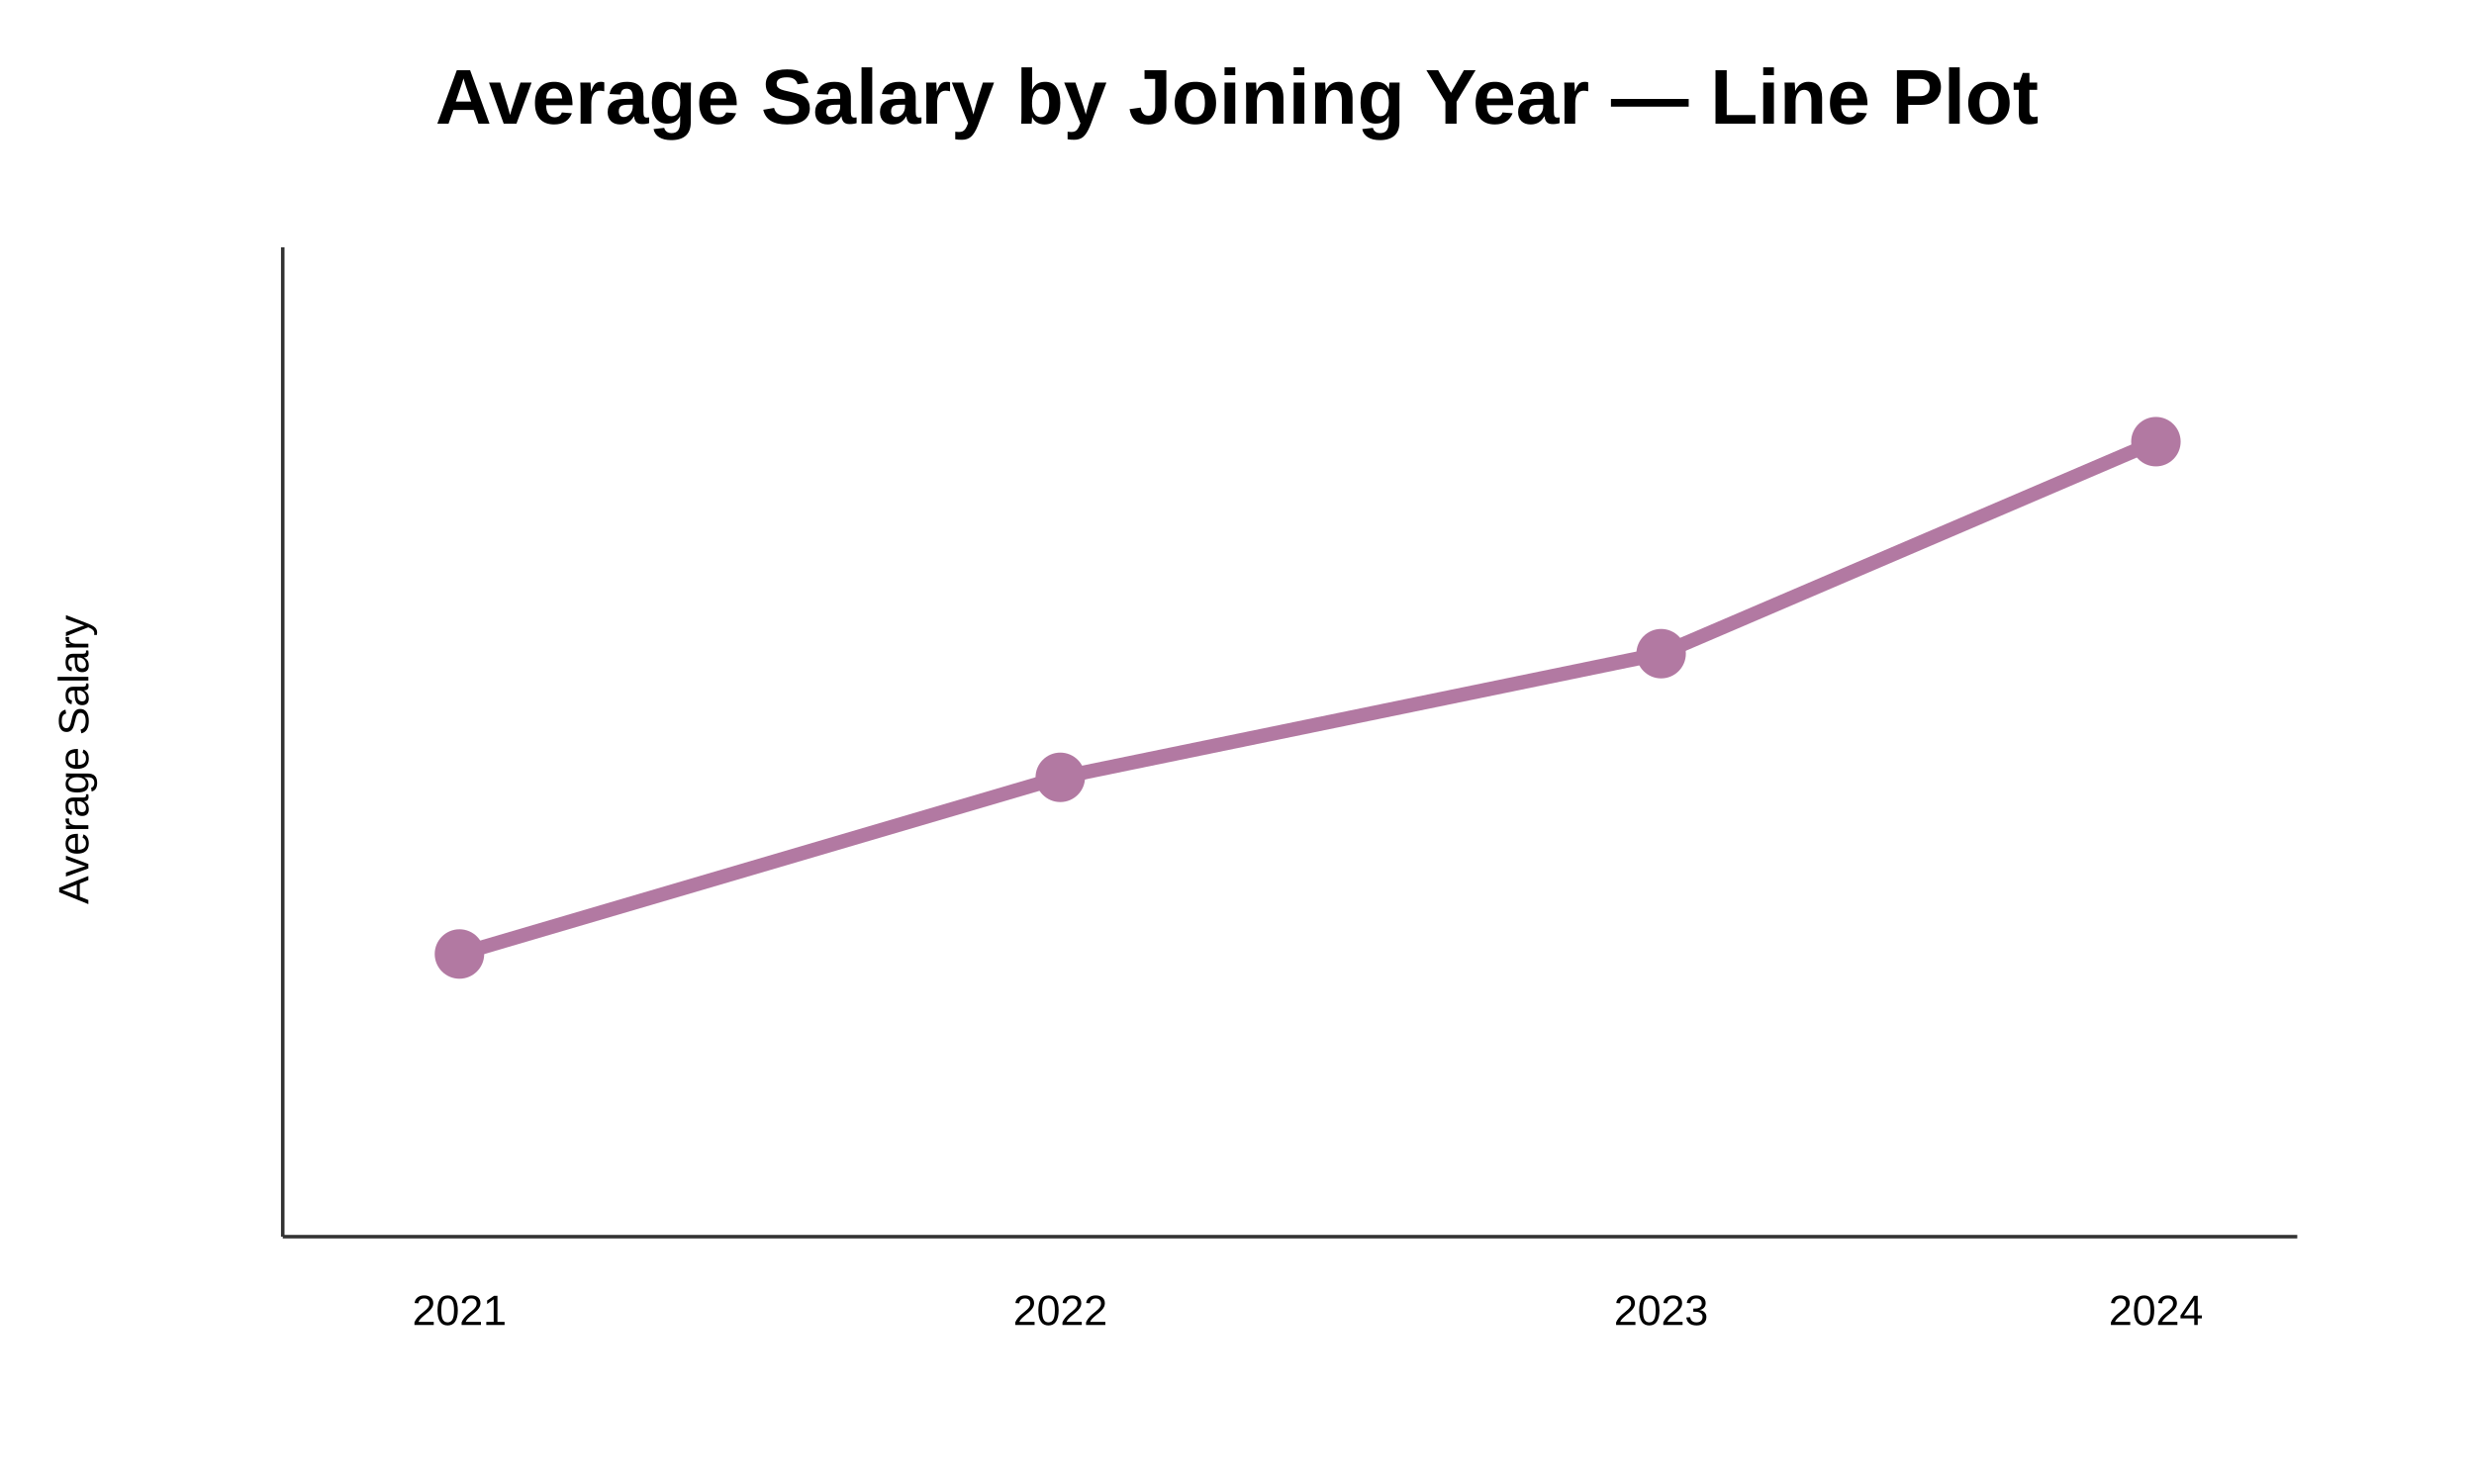
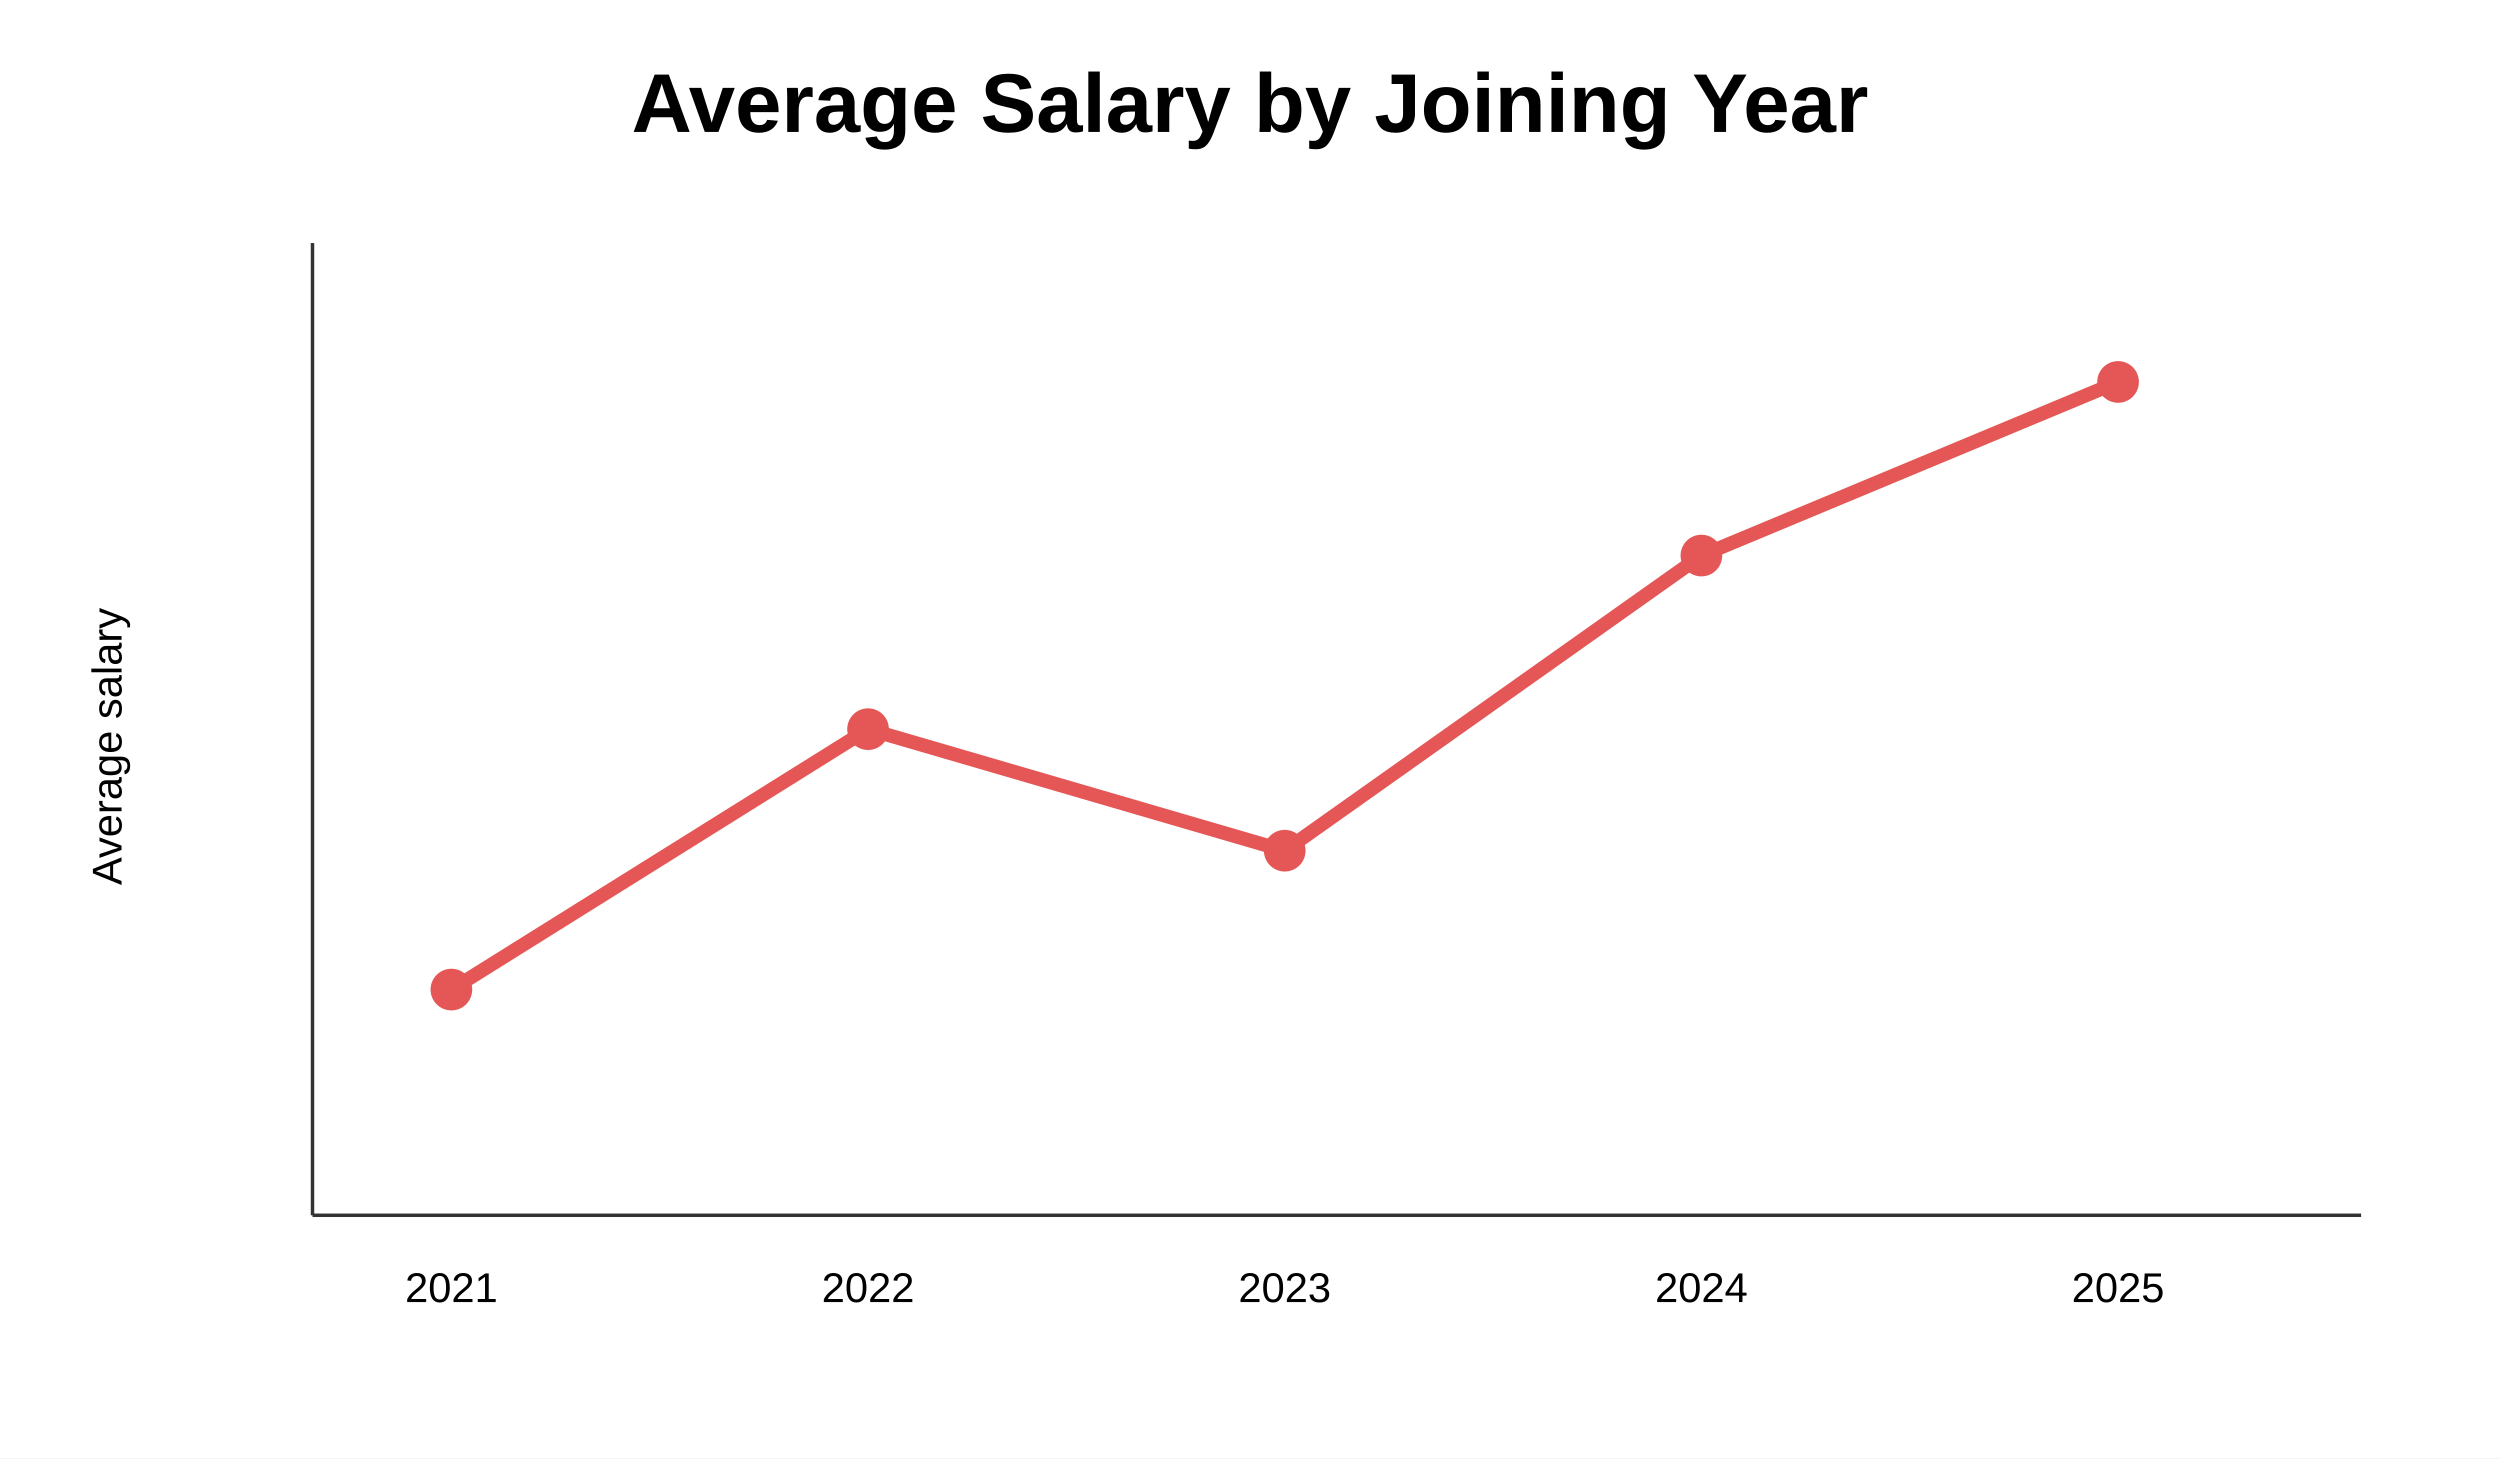
- <svg xmlns="http://www.w3.org/2000/svg" width="700" height="420" viewBox="0 0 700 420">
+ <svg xmlns="http://www.w3.org/2000/svg" width="720" height="420" viewBox="0 0 720 420">
  <rect width="100%" height="100%" fill="white" />
-   <text x="350" y="35" text-anchor="middle" font-family="Arial" font-size="22" font-weight="bold">Average Salary by Joining Year — Line Plot</text>
-   <line x1="80" y1="350" x2="650" y2="350" stroke="#333" />
-   <line x1="80" y1="70" x2="80" y2="350" stroke="#333" />
-   <polyline points="130,270 300,220 470,185 610,125" fill="none" stroke="#B279A2" stroke-width="4" />
-   <g fill="#B279A2">
-     <circle cx="130" cy="270" r="7" />
-     <circle cx="300" cy="220" r="7" />
-     <circle cx="470" cy="185" r="7" />
-     <circle cx="610" cy="125" r="7" />
-   </g>
+   <text x="360" y="38" text-anchor="middle" font-family="Arial" font-size="24" font-weight="bold">Average Salary by Joining Year</text>
+   <line x1="90" y1="350" x2="680" y2="350" stroke="#333" />
+   <line x1="90" y1="70" x2="90" y2="350" stroke="#333" />
+   <polyline points="130,285 250,210 370,245 490,160 610,110" fill="none" stroke="#E45756" stroke-width="4" />
+   <circle cx="130" cy="285" r="6" fill="#E45756" />
+   <circle cx="250" cy="210" r="6" fill="#E45756" />
+   <circle cx="370" cy="245" r="6" fill="#E45756" />
+   <circle cx="490" cy="160" r="6" fill="#E45756" />
+   <circle cx="610" cy="110" r="6" fill="#E45756" />
  <text x="130" y="375" text-anchor="middle" font-family="Arial">2021</text>
-   <text x="300" y="375" text-anchor="middle" font-family="Arial">2022</text>
-   <text x="470" y="375" text-anchor="middle" font-family="Arial">2023</text>
-   <text x="610" y="375" text-anchor="middle" font-family="Arial">2024</text>
-   <text x="25" y="215" transform="rotate(-90 25 215)" text-anchor="middle" font-family="Arial">Average Salary</text>
+   <text x="250" y="375" text-anchor="middle" font-family="Arial">2022</text>
+   <text x="370" y="375" text-anchor="middle" font-family="Arial">2023</text>
+   <text x="490" y="375" text-anchor="middle" font-family="Arial">2024</text>
+   <text x="610" y="375" text-anchor="middle" font-family="Arial">2025</text>
+   <text x="35" y="215" transform="rotate(-90 35 215)" text-anchor="middle" font-family="Arial">Average salary</text>
</svg>
